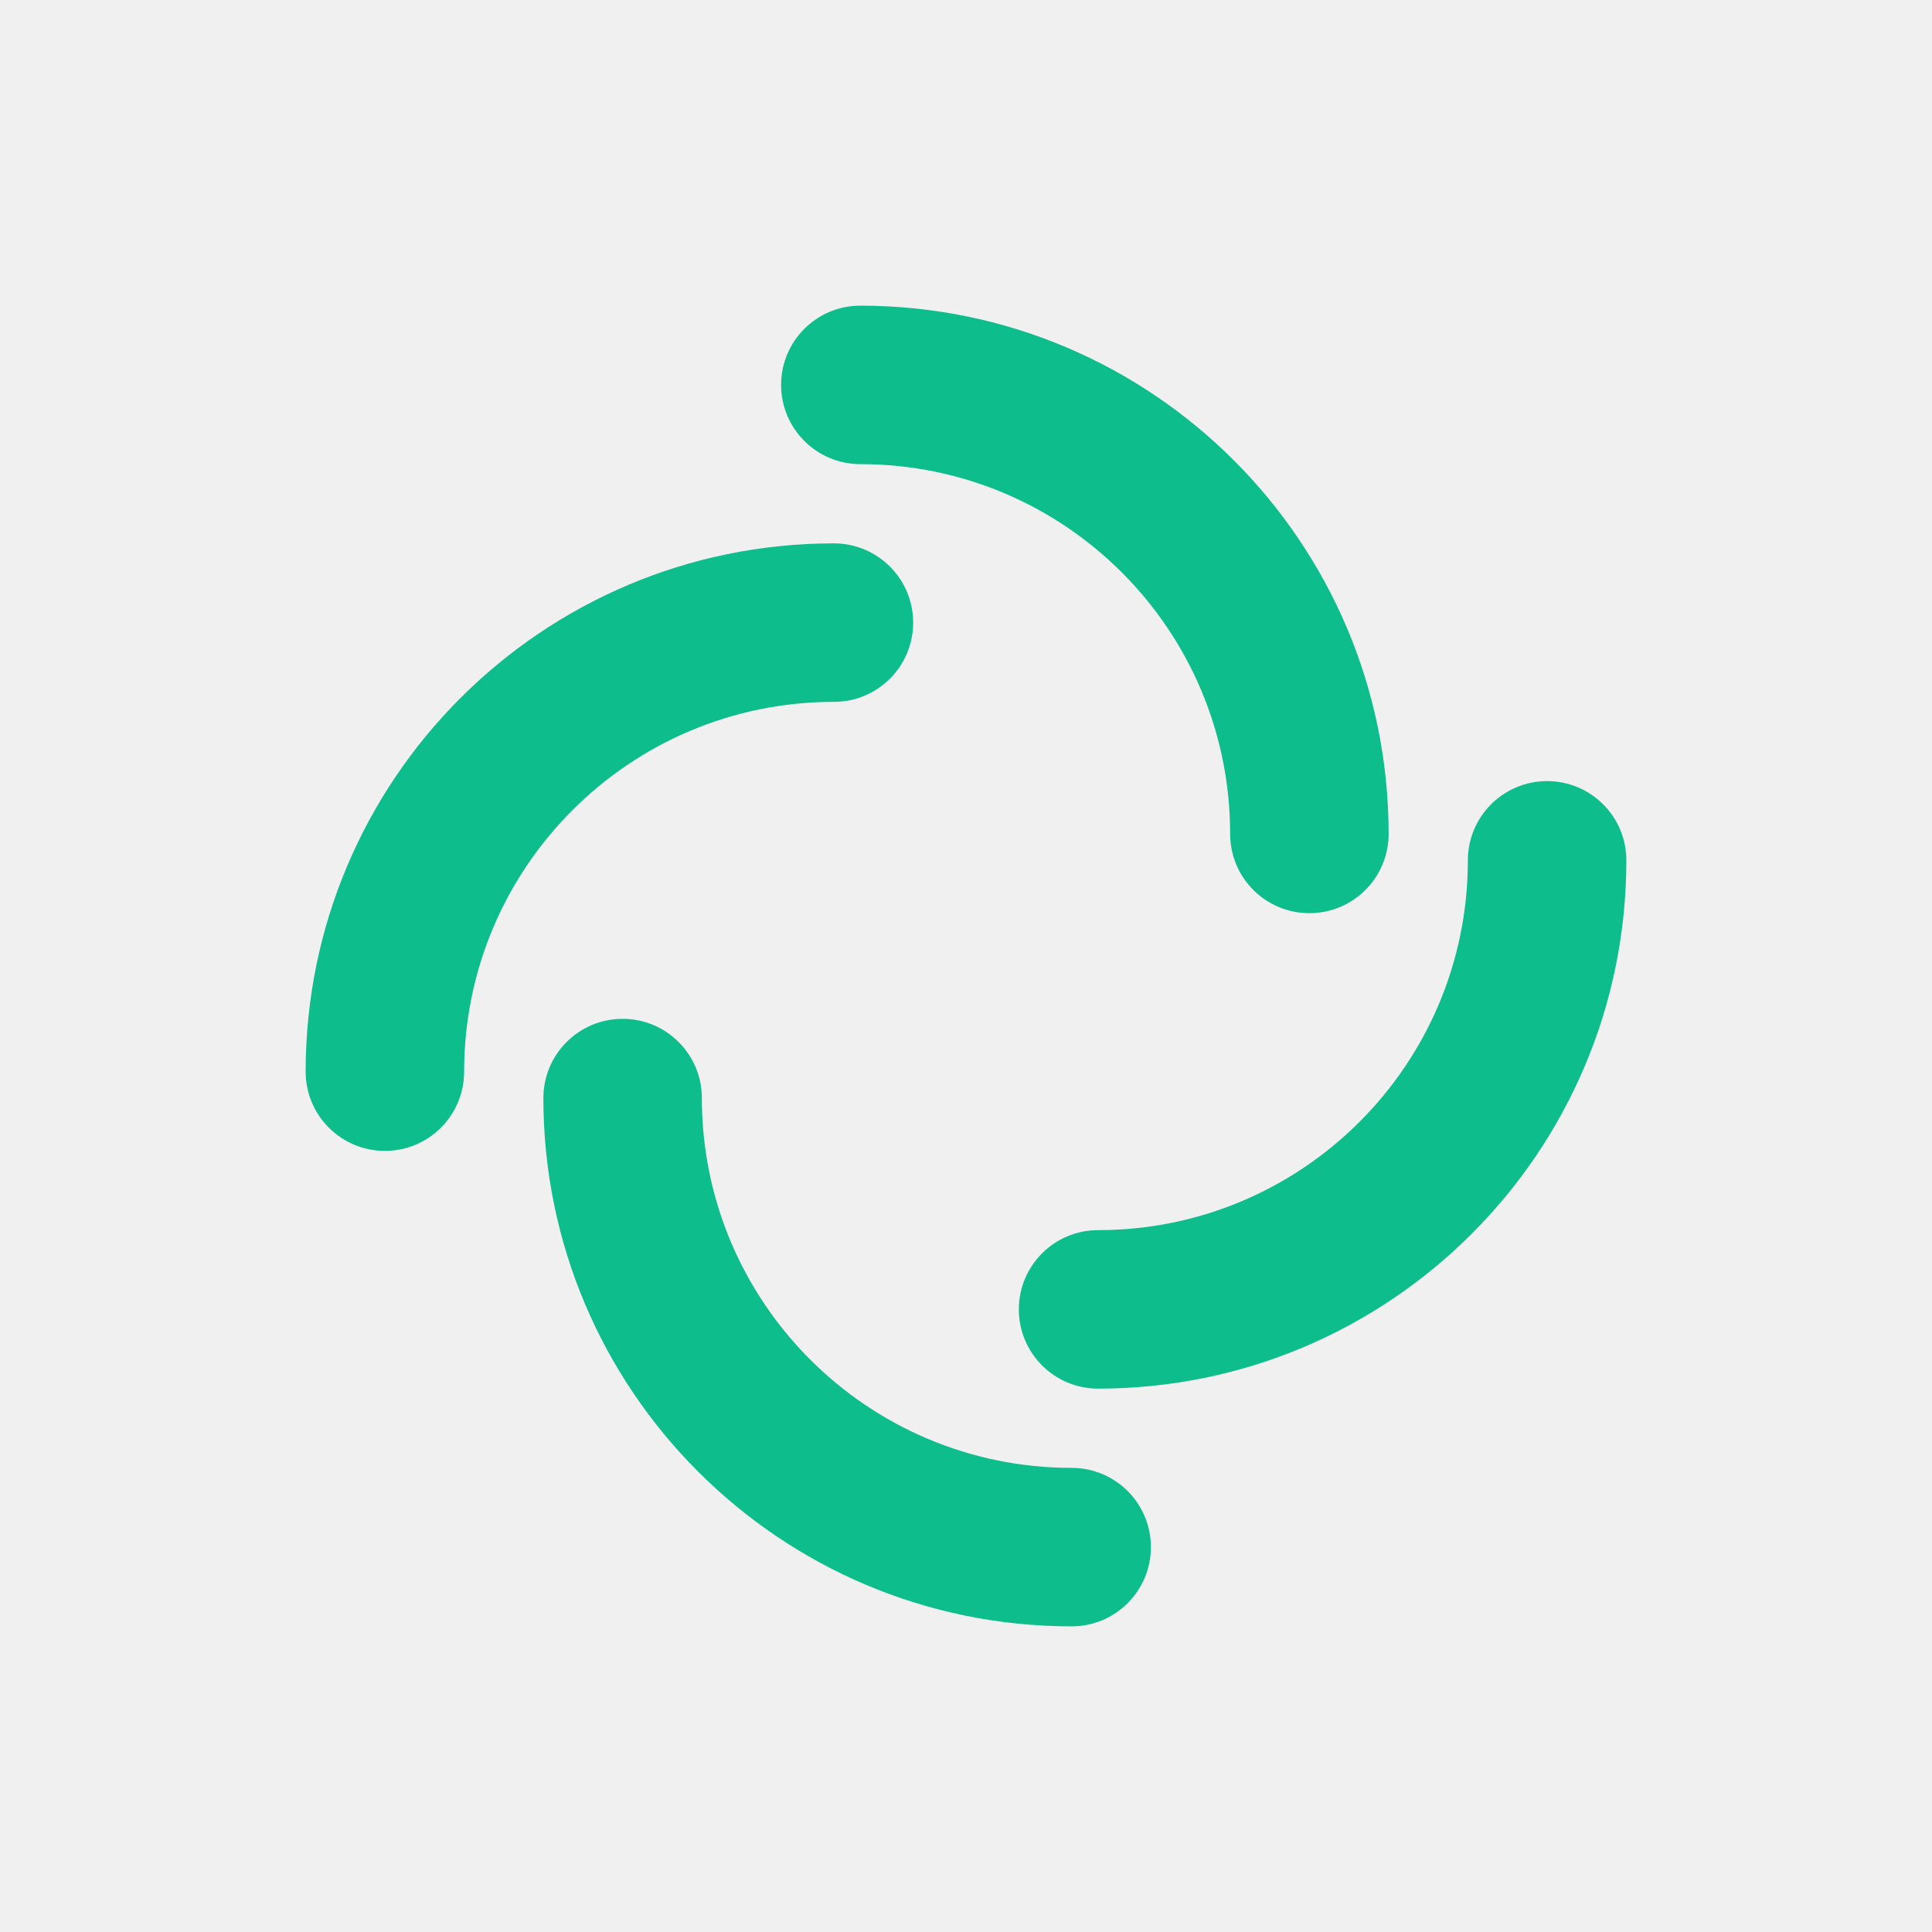
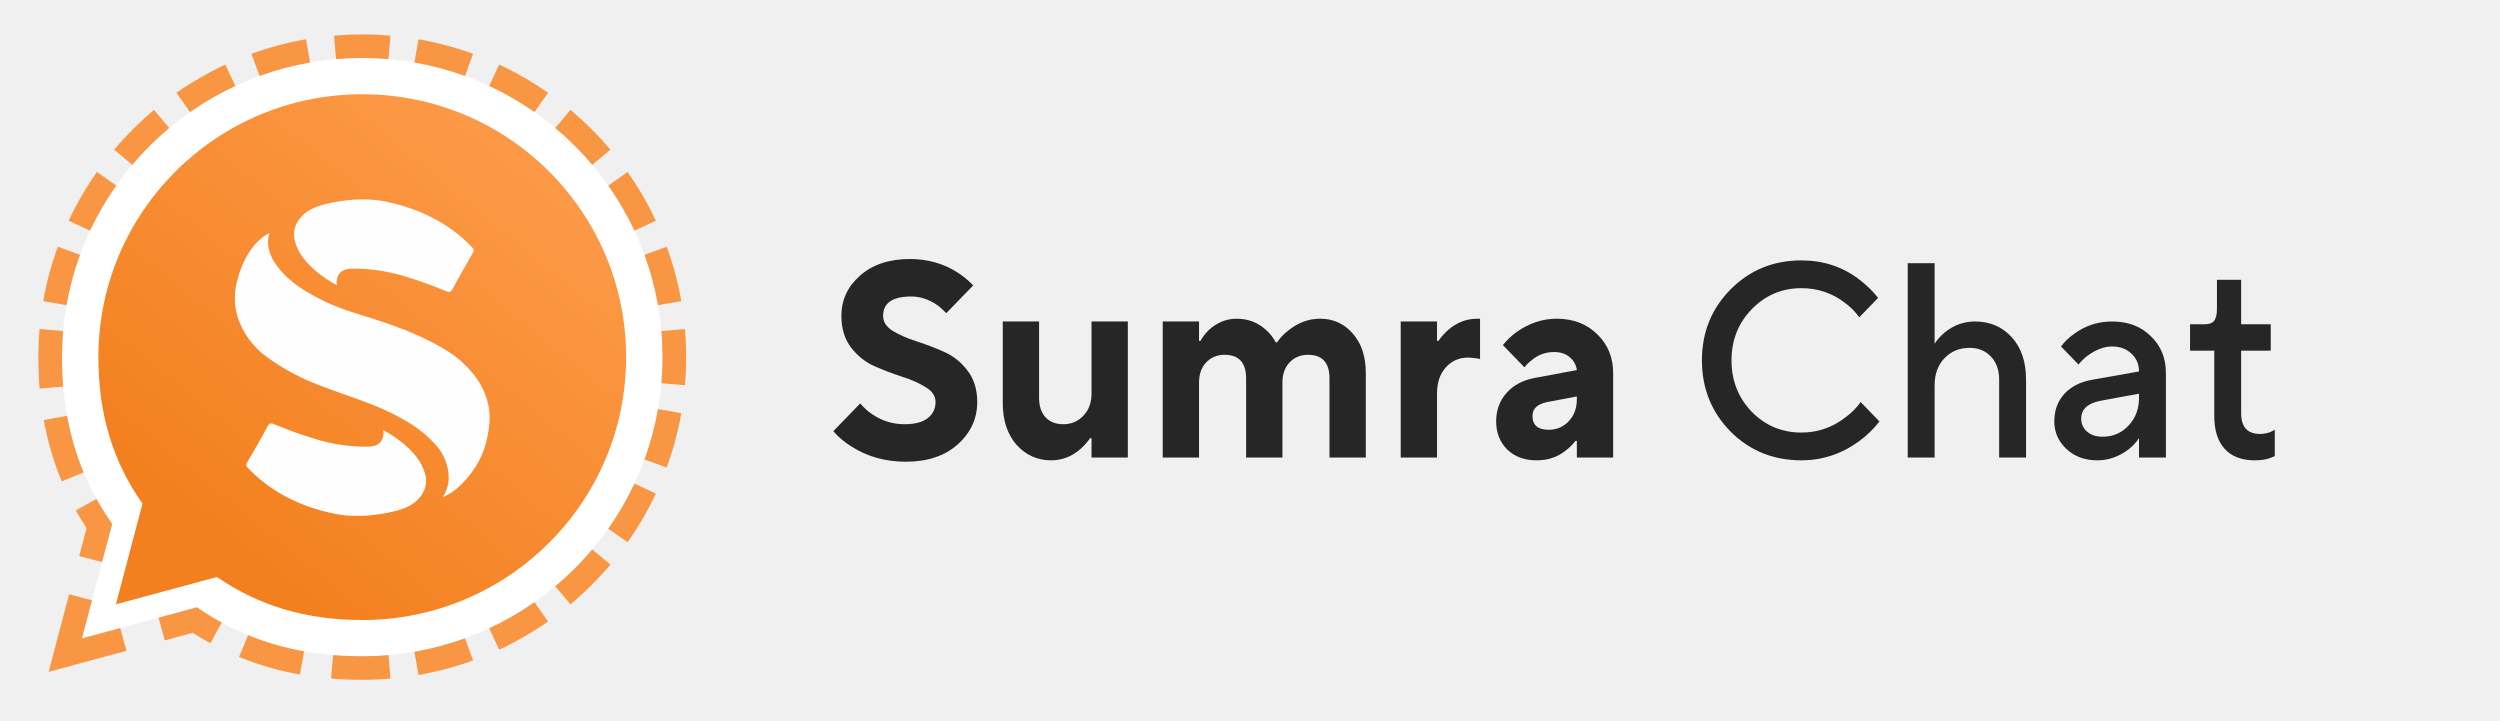
- <svg xmlns="http://www.w3.org/2000/svg" width="1024" height="1024" viewBox="0 0 1024 1024" fill="none">
-   <path fill-rule="evenodd" clip-rule="evenodd" d="M414 204C414 180.804 432.804 162 456 162C610.64 162 736 287.36 736 442C736 465.196 717.196 484 694 484C670.804 484 652 465.196 652 442C652 333.752 564.248 246 456 246C432.804 246 414 227.196 414 204Z" fill="#0DBD8B" />
-   <path fill-rule="evenodd" clip-rule="evenodd" d="M610 820C610 843.196 591.196 862 568 862C413.36 862 288 736.64 288 582C288 558.804 306.804 540 330 540C353.196 540 372 558.804 372 582C372 690.248 459.752 778 568 778C591.196 778 610 796.804 610 820Z" fill="#0DBD8B" />
-   <path fill-rule="evenodd" clip-rule="evenodd" d="M204 610C180.804 610 162 591.196 162 568C162 413.36 287.36 288 442 288C465.196 288 484 306.804 484 330C484 353.196 465.196 372 442 372C333.752 372 246 459.752 246 568C246 591.196 227.196 610 204 610Z" fill="#0DBD8B" />
-   <path fill-rule="evenodd" clip-rule="evenodd" d="M820 414C843.196 414 862 432.804 862 456C862 610.64 736.64 736 582 736C558.804 736 540 717.196 540 694C540 670.804 558.804 652 582 652C690.248 652 778 564.248 778 456C778 432.804 796.804 414 820 414Z" fill="#0DBD8B" />
+ <svg xmlns="http://www.w3.org/2000/svg" width="222" height="64" viewBox="0 0 222 64" fill="none">
+   <path d="M74 38.288L76.388 35.822C76.707 36.2 77.049 36.512 77.415 36.759C78.291 37.367 79.263 37.671 80.329 37.671C81.237 37.671 81.922 37.49 82.383 37.129C82.845 36.767 83.076 36.29 83.076 35.699C83.076 35.173 82.789 34.737 82.216 34.392C81.643 34.03 80.942 33.718 80.114 33.455C79.302 33.192 78.482 32.88 77.654 32.518C76.842 32.156 76.15 31.605 75.576 30.866C75.003 30.11 74.716 29.173 74.716 28.055C74.716 26.641 75.266 25.449 76.365 24.48C77.479 23.493 78.96 23 80.807 23C82.367 23 83.769 23.395 85.011 24.184C85.504 24.496 85.974 24.882 86.42 25.343L84.031 27.808C83.729 27.496 83.45 27.249 83.195 27.069C82.463 26.575 81.707 26.329 80.926 26.329C79.254 26.329 78.419 26.904 78.419 28.055C78.419 28.581 78.705 29.025 79.278 29.386C79.852 29.732 80.544 30.036 81.356 30.299C82.184 30.562 83.004 30.874 83.816 31.236C84.644 31.597 85.345 32.156 85.918 32.912C86.492 33.652 86.778 34.581 86.778 35.699C86.778 37.178 86.197 38.436 85.034 39.471C83.888 40.49 82.359 41 80.449 41C78.618 41 77.001 40.548 75.6 39.644C74.963 39.249 74.43 38.797 74 38.288Z" fill="#262626" />
+   <path d="M89.046 35.822V28.548H92.27V35.329C92.27 36.069 92.462 36.644 92.844 37.055C93.226 37.466 93.751 37.671 94.42 37.671C95.137 37.671 95.734 37.416 96.211 36.907C96.689 36.397 96.928 35.748 96.928 34.959V28.548H100.152V40.63H96.928V38.904H96.808C96.554 39.266 96.259 39.594 95.925 39.89C95.16 40.548 94.301 40.877 93.345 40.877C92.119 40.877 91.092 40.416 90.264 39.496C89.452 38.559 89.046 37.334 89.046 35.822Z" fill="#262626" />
+   <path d="M103.251 40.63V28.548H106.475V30.274H106.595C106.817 29.896 107.072 29.567 107.359 29.288C108.091 28.63 108.911 28.301 109.819 28.301C110.854 28.301 111.746 28.655 112.494 29.362C112.812 29.657 113.075 30.003 113.282 30.397H113.402C113.656 30.019 113.983 29.674 114.381 29.362C115.257 28.655 116.204 28.301 117.223 28.301C118.401 28.301 119.373 28.745 120.137 29.633C120.901 30.504 121.283 31.663 121.283 33.11V40.63H118.059V33.603C118.059 32.206 117.422 31.507 116.148 31.507C115.479 31.507 114.93 31.737 114.5 32.197C114.086 32.641 113.879 33.233 113.879 33.973V40.63H110.655V33.603C110.655 32.206 110.018 31.507 108.744 31.507C108.075 31.507 107.526 31.737 107.096 32.197C106.682 32.641 106.475 33.233 106.475 33.973V40.63H103.251Z" fill="#262626" />
+   <path d="M124.383 40.63V28.548H127.607V30.274H127.727C127.981 29.912 128.276 29.584 128.61 29.288C129.375 28.63 130.234 28.301 131.19 28.301H131.429V31.877L131.166 31.827C130.784 31.778 130.513 31.753 130.354 31.753C129.558 31.753 128.897 32.049 128.371 32.641C127.862 33.216 127.607 33.989 127.607 34.959V40.63H124.383Z" fill="#262626" />
+   <path d="M140.024 40.63V39.151H139.905C139.618 39.512 139.323 39.8 139.021 40.014C138.32 40.589 137.461 40.877 136.441 40.877C135.375 40.877 134.507 40.556 133.838 39.915C133.185 39.258 132.859 38.427 132.859 37.425C132.859 36.438 133.161 35.6 133.766 34.91C134.387 34.203 135.239 33.751 136.322 33.553L140.024 32.863C139.96 32.403 139.753 32.025 139.403 31.729C139.053 31.416 138.583 31.26 137.994 31.26C137.261 31.26 136.617 31.49 136.059 31.951C135.773 32.164 135.542 32.386 135.367 32.616L133.456 30.644C133.806 30.2 134.212 29.814 134.674 29.485C135.789 28.696 136.975 28.301 138.233 28.301C139.698 28.301 140.9 28.762 141.839 29.682C142.779 30.603 143.248 31.745 143.248 33.11V40.63H140.024ZM140.024 35.452V35.206L137.397 35.699C136.521 35.88 136.083 36.29 136.083 36.931C136.083 37.753 136.561 38.164 137.516 38.164C138.233 38.164 138.83 37.91 139.308 37.4C139.785 36.89 140.024 36.241 140.024 35.452Z" fill="#262626" />
+   <path d="M165.222 35.699L166.894 37.425C166.384 38.082 165.795 38.657 165.126 39.151C163.566 40.301 161.846 40.877 159.967 40.877C157.468 40.877 155.366 40.022 153.662 38.312C151.974 36.586 151.13 34.482 151.13 32C151.13 29.518 151.974 27.422 153.662 25.712C155.366 23.986 157.468 23.123 159.967 23.123C161.894 23.123 163.598 23.682 165.079 24.8C165.763 25.326 166.329 25.877 166.774 26.452L165.103 28.178C164.752 27.685 164.33 27.258 163.837 26.896C162.706 26.025 161.416 25.589 159.967 25.589C158.232 25.589 156.759 26.214 155.549 27.463C154.355 28.696 153.758 30.208 153.758 32C153.758 33.792 154.355 35.312 155.549 36.562C156.759 37.794 158.232 38.411 159.967 38.411C161.416 38.411 162.722 37.959 163.884 37.055C164.442 36.644 164.888 36.192 165.222 35.699Z" fill="#262626" />
+   <path d="M169.405 40.63V23.37H171.793V30.52C172.032 30.159 172.326 29.83 172.677 29.534C173.473 28.877 174.372 28.548 175.376 28.548C176.713 28.548 177.804 29.016 178.648 29.953C179.492 30.874 179.914 32.132 179.914 33.726V40.63H177.525V33.726C177.525 32.855 177.278 32.164 176.785 31.655C176.307 31.145 175.678 30.89 174.898 30.89C173.99 30.89 173.242 31.203 172.653 31.827C172.08 32.436 171.793 33.233 171.793 34.219V40.63H169.405Z" fill="#262626" />
+   <path d="M189.944 40.63V38.904C189.721 39.249 189.419 39.578 189.036 39.89C188.177 40.548 187.245 40.877 186.242 40.877C185.127 40.877 184.212 40.54 183.495 39.866C182.779 39.192 182.421 38.378 182.421 37.425C182.421 36.455 182.715 35.641 183.304 34.984C183.909 34.326 184.729 33.907 185.764 33.726L189.944 32.986C189.944 32.345 189.721 31.819 189.275 31.408C188.829 30.981 188.256 30.767 187.556 30.767C186.855 30.767 186.131 31.038 185.382 31.581C185.111 31.778 184.841 32.041 184.57 32.37L183.018 30.767C183.336 30.34 183.718 29.97 184.164 29.657C185.167 28.918 186.298 28.548 187.556 28.548C188.973 28.548 190.119 28.984 190.995 29.855C191.887 30.71 192.332 31.794 192.332 33.11V40.63H189.944ZM189.944 35.329V34.959L186.6 35.575C185.406 35.789 184.809 36.323 184.809 37.178C184.809 37.622 184.976 38 185.31 38.312C185.661 38.625 186.131 38.781 186.72 38.781C187.627 38.781 188.392 38.452 189.013 37.794C189.634 37.137 189.944 36.315 189.944 35.329Z" fill="#262626" />
+   <path d="M196.626 36.931V31.137H194.476V28.794H195.79C196.172 28.794 196.443 28.696 196.602 28.499C196.777 28.285 196.865 27.931 196.865 27.438V24.849H199.014V28.794H201.642V31.137H199.014V36.685C199.014 37.918 199.572 38.534 200.686 38.534C201.005 38.534 201.315 38.477 201.618 38.362L202 38.164V40.507L201.498 40.704C201.132 40.819 200.702 40.877 200.209 40.877C199.062 40.877 198.179 40.54 197.558 39.866C196.937 39.192 196.626 38.214 196.626 36.931Z" fill="#262626" />
+   <path d="M58.831 31.713C58.831 46.384 46.894 58.277 32.169 58.277C26.552 58.277 21.78 56.882 17.483 53.927L7.274 56.693L9.961 46.523C6.928 42.211 5.506 37.377 5.506 31.713C5.506 17.042 17.443 5.149 32.169 5.149C46.894 5.149 58.831 17.042 58.831 31.713Z" fill="white" />
+   <path fill-rule="evenodd" clip-rule="evenodd" d="M19.69 55.285C18.94 54.876 18.205 54.424 17.483 53.927L14.08 54.849L14.631 56.869L17.115 56.196C17.63 56.524 18.152 56.832 18.682 57.121L19.69 55.285ZM9.066 49.913L7.034 49.38L7.687 46.906C7.348 46.384 7.028 45.854 6.729 45.316L8.567 44.303C8.987 45.058 9.451 45.798 9.961 46.523L9.066 49.913ZM7.424 41.945L5.485 42.749C4.758 41.007 4.228 39.193 3.885 37.297L5.953 36.926C6.27 38.679 6.758 40.348 7.424 41.945ZM5.613 34.33L3.519 34.504C3.443 33.59 3.405 32.66 3.405 31.713C3.405 30.872 3.442 30.039 3.513 29.216L5.606 29.396C5.54 30.159 5.506 30.932 5.506 31.713C5.506 32.605 5.541 33.477 5.613 34.33ZM5.907 27.098L3.838 26.737C4.13 25.074 4.566 23.46 5.133 21.909L7.107 22.625C6.582 24.062 6.178 25.557 5.907 27.098ZM7.998 20.484L6.095 19.598C6.807 18.079 7.649 16.633 8.606 15.274L10.326 16.476C9.439 17.736 8.658 19.076 7.998 20.484ZM11.743 14.638L10.135 13.292C11.211 12.015 12.397 10.833 13.679 9.761L15.03 11.363C13.842 12.358 12.742 13.454 11.743 14.638ZM16.875 9.951C18.139 9.067 19.485 8.29 20.898 7.632L20.009 5.736C18.484 6.446 17.032 7.284 15.668 8.238L16.875 9.951ZM23.047 6.744L22.328 4.778C23.886 4.213 25.505 3.778 27.174 3.487L27.536 5.549C25.99 5.819 24.489 6.221 23.047 6.744ZM29.843 5.249L29.662 3.164C30.489 3.093 31.325 3.056 32.169 3.056C33.013 3.056 33.849 3.093 34.675 3.164L34.495 5.249C33.728 5.183 32.952 5.149 32.169 5.149C31.385 5.149 30.61 5.183 29.843 5.249ZM36.801 5.549L37.164 3.487C38.833 3.778 40.452 4.213 42.009 4.778L41.291 6.744C39.848 6.221 38.348 5.819 36.801 5.549ZM43.44 7.632L44.329 5.736C45.854 6.446 47.305 7.284 48.669 8.238L47.463 9.951C46.198 9.067 44.853 8.29 43.44 7.632ZM49.308 11.363L50.659 9.761C51.94 10.833 53.126 12.015 54.203 13.292L52.594 14.638C51.596 13.454 50.496 12.358 49.308 11.363ZM54.012 16.476L55.731 15.274C56.688 16.633 57.53 18.079 58.242 19.598L56.339 20.484C55.679 19.076 54.899 17.736 54.012 16.476ZM57.23 22.625L59.204 21.909C59.771 23.46 60.208 25.074 60.5 26.737L58.431 27.098C58.16 25.557 57.756 24.062 57.23 22.625ZM58.732 29.396L60.825 29.216C60.896 30.039 60.932 30.872 60.932 31.713C60.932 32.554 60.896 33.387 60.825 34.21L58.732 34.03C58.798 33.266 58.832 32.493 58.832 31.713C58.832 30.932 58.798 30.159 58.732 29.396ZM58.431 36.328L60.5 36.689C60.208 38.352 59.771 39.965 59.204 41.517L57.23 40.801C57.756 39.364 58.16 37.869 58.431 36.328ZM56.339 42.942C55.679 44.35 54.899 45.69 54.012 46.95L55.731 48.152C56.688 46.793 57.53 45.347 58.242 43.828L56.339 42.942ZM52.594 48.788L54.203 50.134C53.126 51.411 51.94 52.593 50.659 53.665L49.307 52.062C50.496 51.068 51.596 49.972 52.594 48.788ZM47.463 53.475L48.669 55.188C47.305 56.141 45.854 56.98 44.329 57.69L43.44 55.793C44.853 55.136 46.198 54.359 47.463 53.475ZM41.291 56.681L42.009 58.648C40.452 59.213 38.833 59.647 37.164 59.938L36.801 57.877C38.348 57.607 39.848 57.205 41.291 56.681ZM34.495 58.177L34.675 60.262C33.849 60.333 33.013 60.369 32.169 60.369C31.229 60.369 30.308 60.333 29.403 60.258L29.577 58.172C30.421 58.242 31.284 58.276 32.169 58.276C32.952 58.276 33.728 58.243 34.495 58.177ZM27.004 57.839L26.633 59.899C24.754 59.563 22.956 59.045 21.229 58.335L22.03 56.4C23.614 57.051 25.267 57.529 27.004 57.839ZM8.17 53.303L6.138 52.77L4.318 59.663L11.229 57.791L10.677 55.771L7.275 56.693L8.17 53.303Z" fill="#F89644" />
+   <path d="M55.6 31.713C55.6 44.605 45.109 55.057 32.169 55.057C27.233 55.057 23.04 53.831 19.263 51.235L10.292 53.665L12.653 44.727C9.988 40.938 8.738 36.691 8.738 31.713C8.738 18.82 19.228 8.369 32.169 8.369C45.109 8.369 55.6 18.82 55.6 31.713Z" fill="url(#paint0_linear)" />
+   <path d="M39.318 44.146C39.641 43.639 39.846 43.047 39.846 42.455C39.846 41.328 39.406 40.228 38.613 39.411C37.409 38.086 35.911 37.212 34.267 36.451C32.388 35.577 30.391 35.014 28.482 34.252C26.779 33.632 25.193 32.787 23.754 31.744C22.492 30.842 21.552 29.573 21.082 28.108C20.759 26.98 20.788 25.768 21.141 24.641C21.513 23.21 22.494 21.384 23.931 20.694C23.608 21.653 23.888 22.716 24.665 23.71C25.751 25.12 27.249 25.994 28.864 26.783C30.332 27.488 31.918 27.91 33.474 28.418C35.706 29.151 37.908 29.996 39.876 31.265C40.669 31.772 41.373 32.42 41.961 33.125C42.577 33.858 43.047 34.732 43.282 35.634C43.605 36.733 43.488 37.832 43.253 38.932C43.018 40.087 42.489 41.187 41.755 42.117C41.109 42.934 40.404 43.695 39.318 44.146Z" fill="#FEFEFE" />
+   <path d="M34.032 38.199C34.619 38.509 35.177 38.875 35.706 39.298C36.645 40.059 37.438 40.933 37.761 42.117C37.938 42.737 37.82 43.413 37.438 43.949C36.704 45.048 35.5 45.302 34.326 45.556C33.533 45.697 32.769 45.809 31.977 45.809C30.978 45.837 30.009 45.725 29.04 45.471C27.396 45.077 25.81 44.428 24.4 43.526C23.519 42.962 22.697 42.286 21.992 41.525C21.846 41.412 21.846 41.187 21.963 41.046C22.55 40.003 23.167 38.988 23.725 37.917C23.93 37.522 24.077 37.55 24.4 37.691C25.546 38.171 26.72 38.593 27.924 38.96C29.48 39.439 31.096 39.693 32.74 39.664C33.621 39.636 34.032 39.214 34.061 38.396C34.003 38.34 34.032 38.283 34.032 38.199Z" fill="#FEFEFE" />
+   <path d="M29.913 25.321C29.326 25.011 28.768 24.645 28.239 24.222C27.299 23.461 26.507 22.587 26.184 21.403C26.007 20.783 26.125 20.107 26.507 19.571C27.241 18.472 28.445 18.218 29.619 17.965C30.412 17.824 31.176 17.711 31.968 17.711C32.967 17.683 33.936 17.795 34.905 18.049C36.55 18.444 38.135 19.092 39.545 19.994C40.426 20.558 41.248 21.234 41.953 21.995C42.099 22.108 42.099 22.334 41.982 22.474C41.395 23.517 40.778 24.532 40.22 25.603C40.014 25.998 39.868 25.97 39.545 25.829C38.4 25.35 37.225 24.927 36.021 24.56C34.465 24.081 32.849 23.828 31.205 23.856C30.324 23.884 29.913 24.307 29.884 25.124C29.942 25.18 29.913 25.237 29.913 25.321Z" fill="#FEFEFE" />
+   <defs>
+     <linearGradient id="paint0_linear" x1="44.524" y1="12.975" x2="12.246" y2="52.294" gradientUnits="userSpaceOnUse">
+       <stop stop-color="#FC9946" />
+       <stop offset="0.833" stop-color="#F3801F" />
+     </linearGradient>
+   </defs>
</svg>
